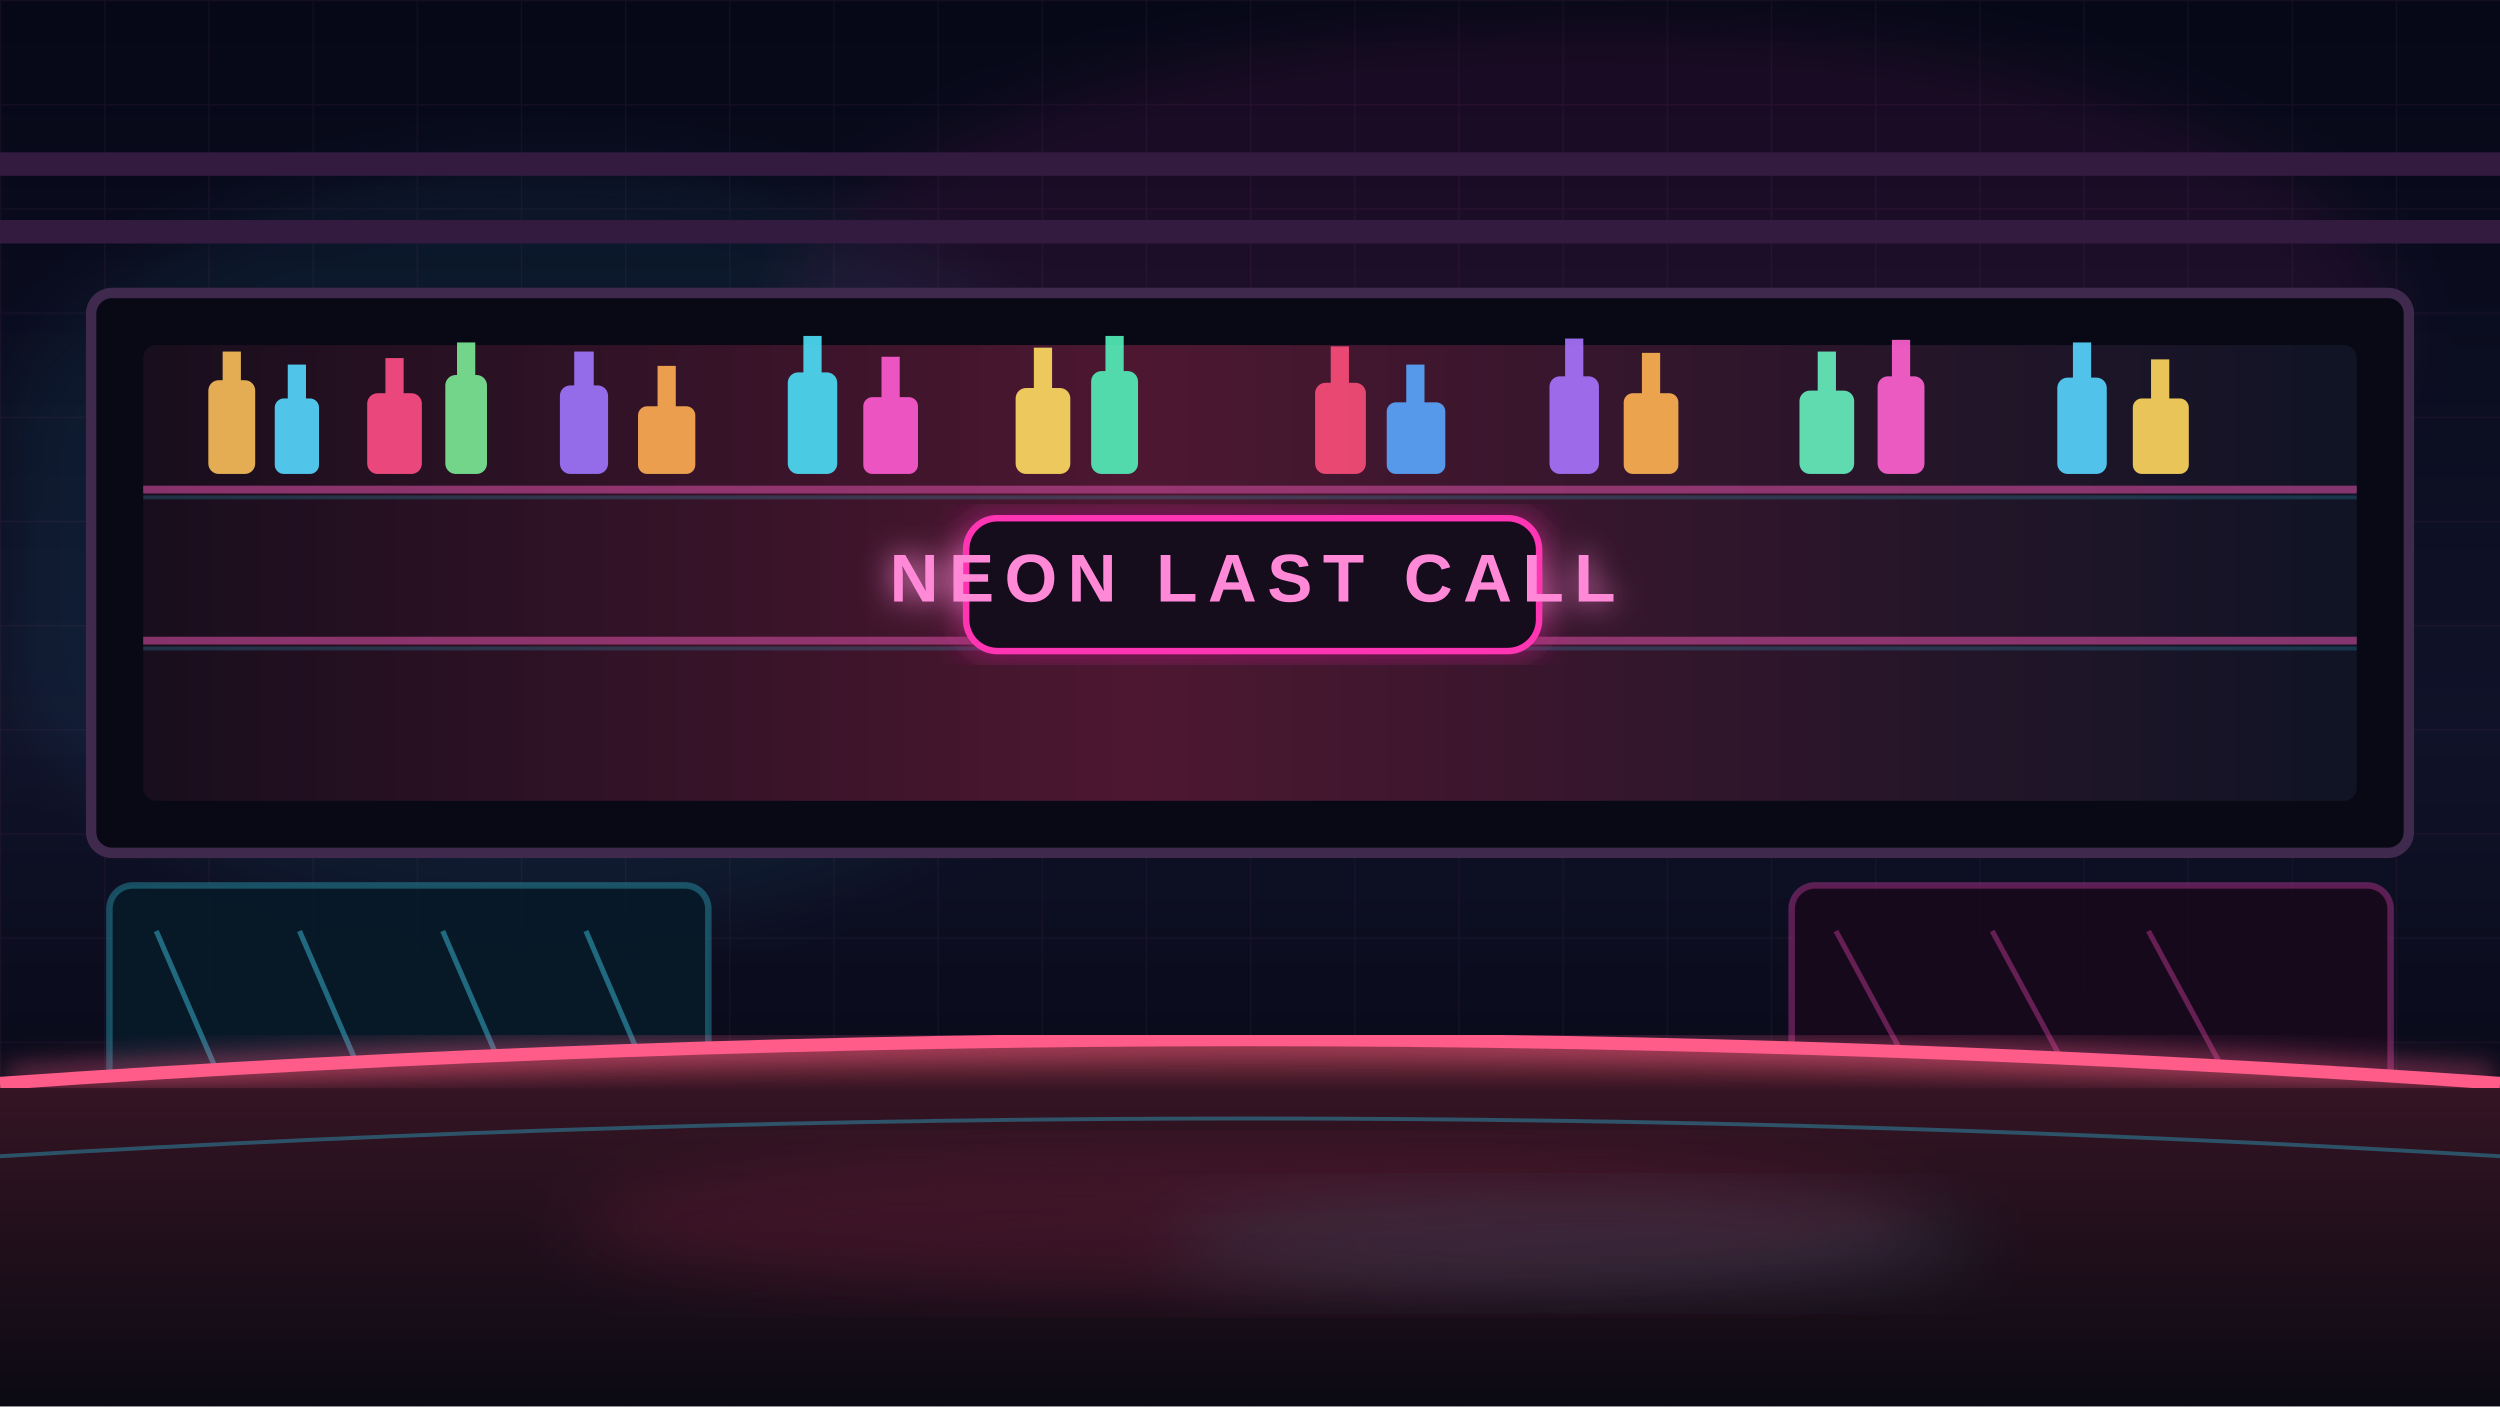
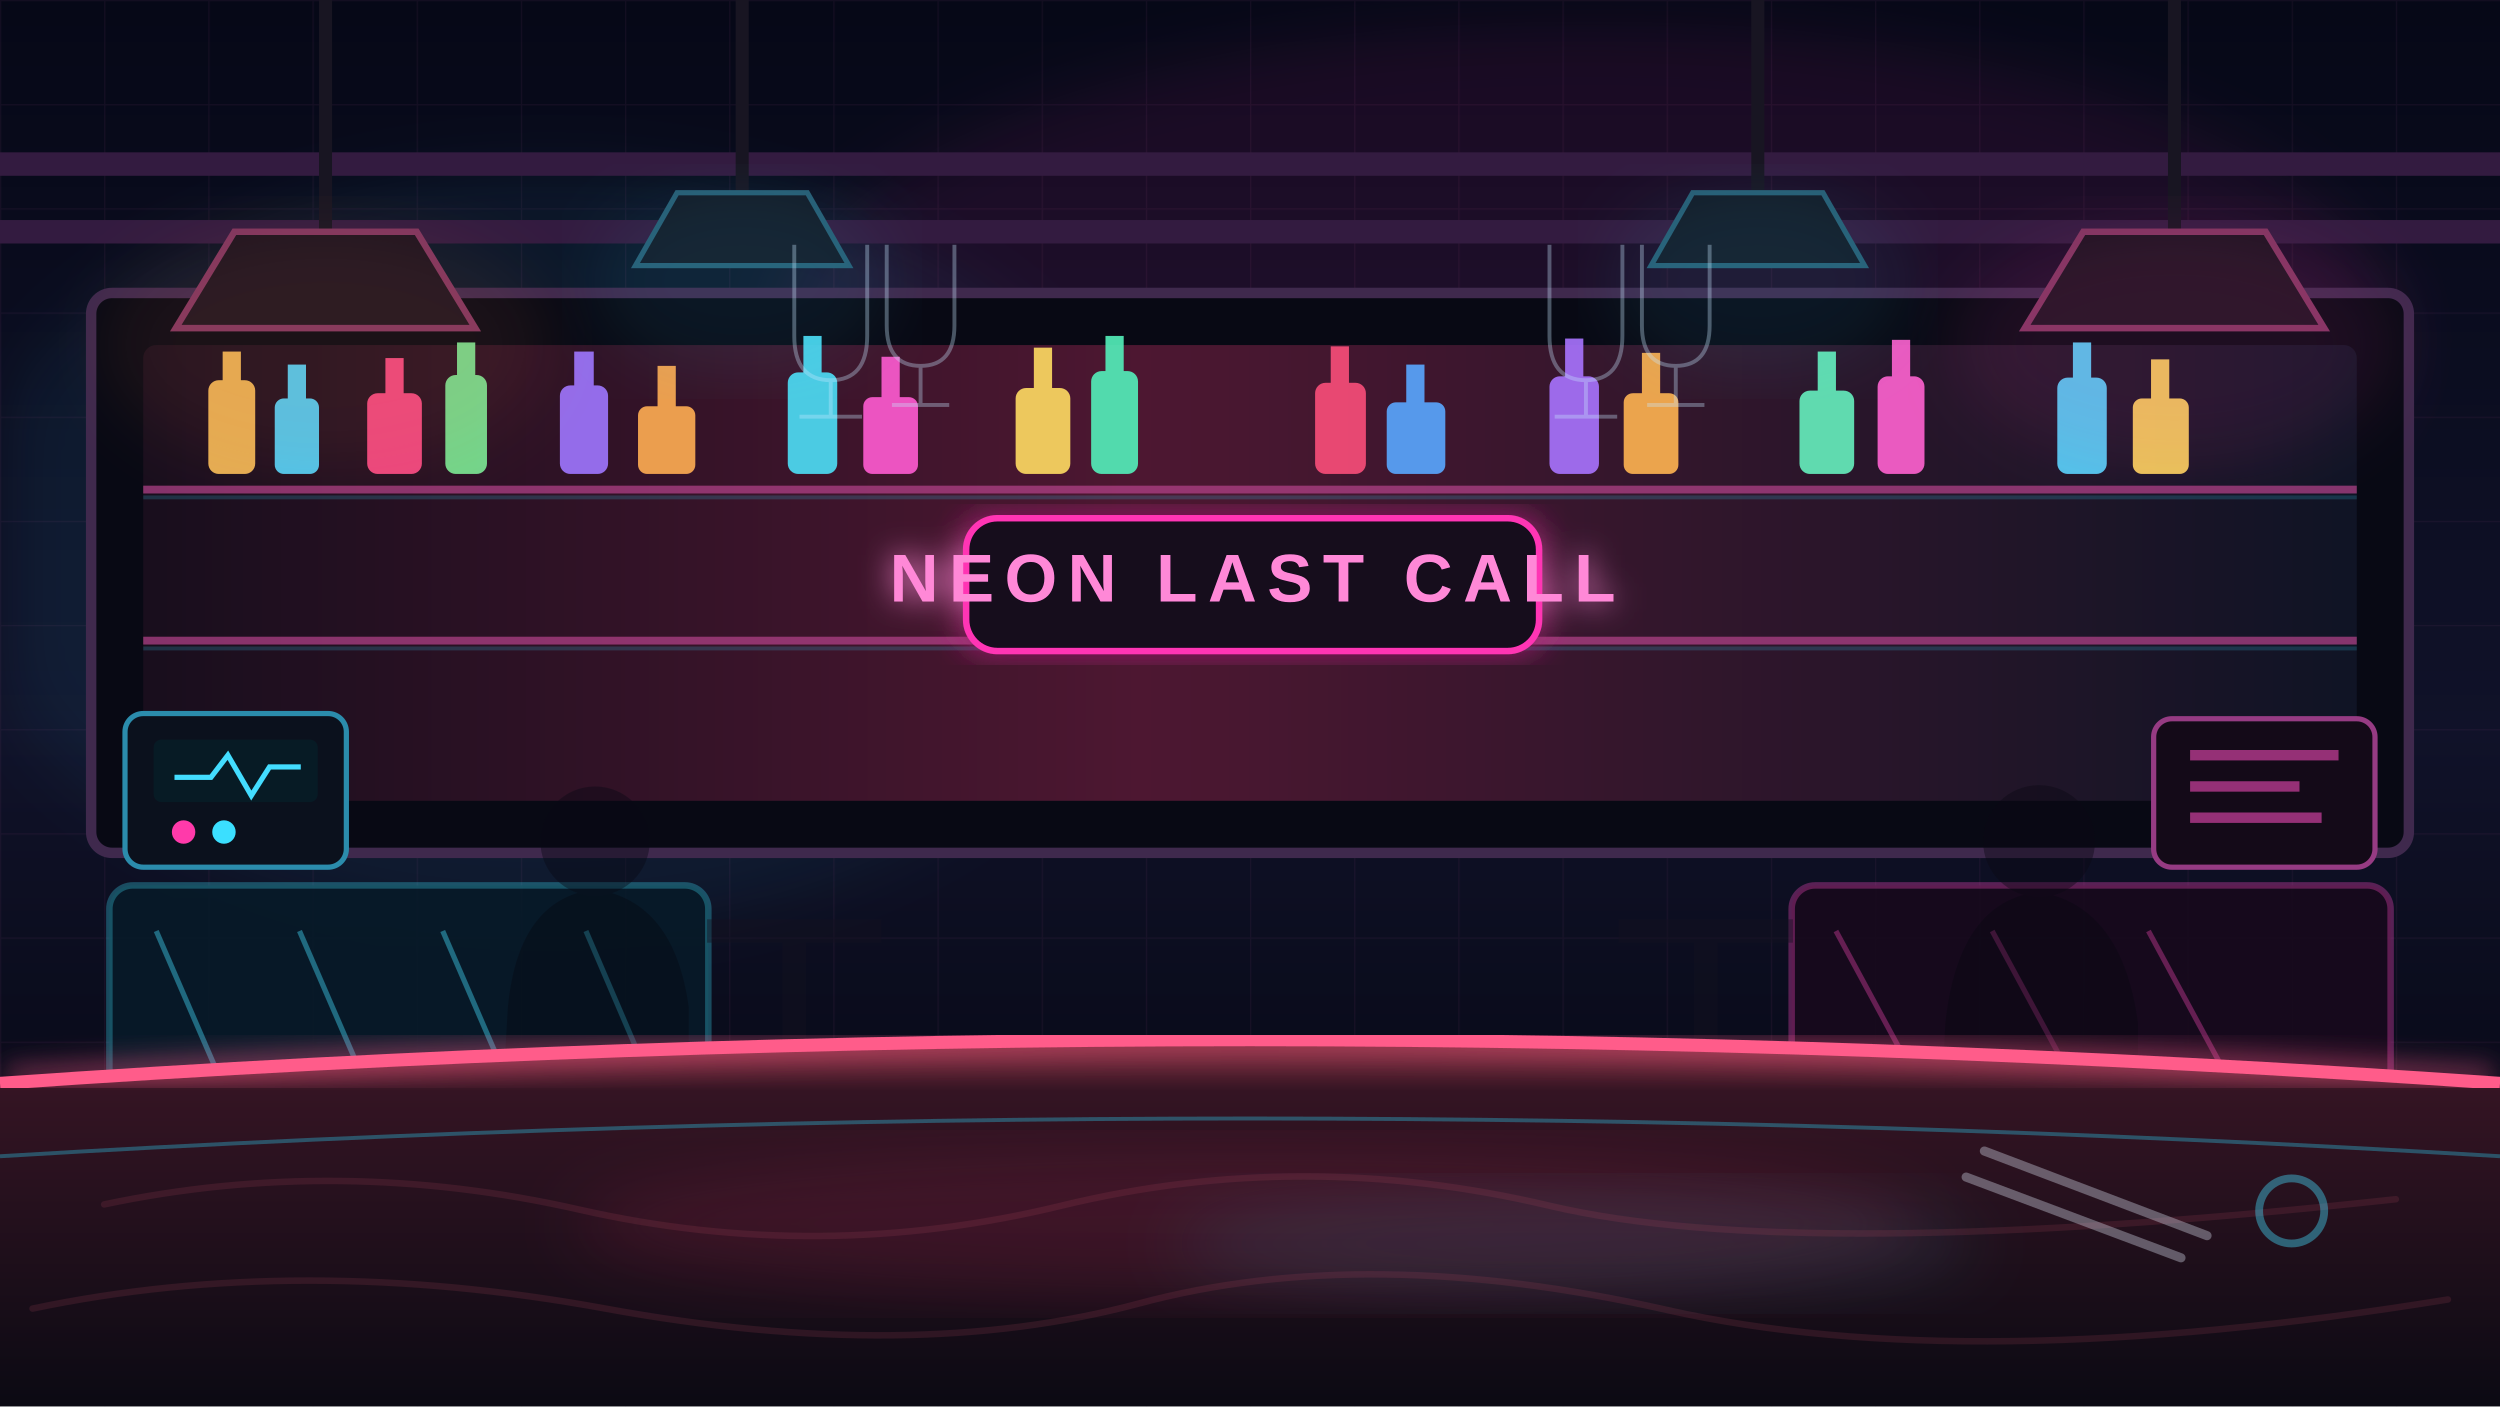
<svg xmlns="http://www.w3.org/2000/svg" width="1920" height="1080" viewBox="0 0 1920 1080">
  <defs>
    <linearGradient id="bg" x1="0" y1="0" x2="0" y2="1">
      <stop stop-color="#060817" />
      <stop offset=".52" stop-color="#101229" />
      <stop offset="1" stop-color="#03040c" />
    </linearGradient>
    <linearGradient id="bar" x1="0" y1="0" x2="1" y2="0">
      <stop stop-color="#190e1d" />
      <stop offset=".45" stop-color="#4d1731" />
      <stop offset="1" stop-color="#101425" />
    </linearGradient>
    <linearGradient id="counter" x1="0" y1="0" x2="0" y2="1">
      <stop stop-color="#8d3444" />
      <stop offset=".15" stop-color="#341423" />
      <stop offset="1" stop-color="#0b0a13" />
    </linearGradient>
    <filter id="glow">
      <feGaussianBlur stdDeviation="12" result="b" />
      <feMerge>
        <feMergeNode in="b" />
        <feMergeNode in="SourceGraphic" />
      </feMerge>
    </filter>
    <filter id="soft">
      <feGaussianBlur stdDeviation="25" />
    </filter>
    <pattern id="grid" width="80" height="80" patternUnits="userSpaceOnUse">
      <path d="M80 0H0V80" fill="none" stroke="#67325e" stroke-opacity=".14" stroke-width="2" />
    </pattern>
  </defs>
  <rect width="1920" height="1080" fill="url(#bg)" />
  <rect width="1920" height="1080" fill="url(#grid)" />
  <ellipse cx="1220" cy="260" rx="620" ry="240" fill="#ff2aa8" opacity=".08" filter="url(#soft)" />
  <ellipse cx="420" cy="420" rx="450" ry="290" fill="#36d9ff" opacity=".06" filter="url(#soft)" />
  <path d="M0 126H1920M0 178H1920" stroke="#331b40" stroke-width="18" />
  <path d="M0 118H1920" stroke="#ff2aa8" stroke-opacity=".45" stroke-width="4" filter="url(#glow)" />
  <rect x="70" y="225" width="1780" height="430" rx="16" fill="#080914" stroke="#3f294d" stroke-width="8" />
  <rect x="110" y="265" width="1700" height="350" rx="10" fill="url(#bar)" />
  <g opacity=".7">
    <path d="M110 376H1810M110 492H1810" stroke="#b7438b" stroke-width="6" />
    <path d="M110 382H1810M110 498H1810" stroke="#3bd8ff" stroke-opacity=".25" stroke-width="3" />
  </g>
  <g opacity=".9">
    <g fill="#f9bf59">
      <rect x="160" y="292" width="36" height="72" rx="8" />
      <rect x="171" y="270" width="14" height="24" />
      <rect x="211" y="306" width="34" height="58" rx="7" fill="#55d8ff" />
      <rect x="221" y="280" width="14" height="27" fill="#55d8ff" />
    </g>
    <g fill="#ff4d87">
      <rect x="282" y="302" width="42" height="62" rx="8" />
      <rect x="296" y="275" width="14" height="28" />
      <rect x="342" y="288" width="32" height="76" rx="8" fill="#7bea96" />
      <rect x="351" y="263" width="14" height="27" fill="#7bea96" />
    </g>
    <g fill="#9f75ff">
      <rect x="430" y="296" width="37" height="68" rx="8" />
      <rect x="441" y="270" width="15" height="27" />
      <rect x="490" y="312" width="44" height="52" rx="7" fill="#ffad52" />
      <rect x="505" y="281" width="14" height="32" fill="#ffad52" />
    </g>
    <g fill="#4ddff7">
      <rect x="605" y="286" width="38" height="78" rx="8" />
      <rect x="617" y="258" width="14" height="30" />
      <rect x="663" y="305" width="42" height="59" rx="7" fill="#ff5bd2" />
      <rect x="677" y="274" width="14" height="32" fill="#ff5bd2" />
    </g>
    <g fill="#ffdc62">
      <rect x="780" y="298" width="42" height="66" rx="8" />
      <rect x="794" y="267" width="14" height="32" />
      <rect x="838" y="285" width="36" height="79" rx="8" fill="#53f0ba" />
      <rect x="849" y="258" width="14" height="29" fill="#53f0ba" />
    </g>
    <g fill="#fa4e79">
      <rect x="1010" y="294" width="39" height="70" rx="8" />
      <rect x="1022" y="266" width="14" height="30" />
      <rect x="1065" y="309" width="45" height="55" rx="7" fill="#59a7ff" />
      <rect x="1080" y="280" width="14" height="31" fill="#59a7ff" />
    </g>
    <g fill="#a873ff">
      <rect x="1190" y="289" width="38" height="75" rx="8" />
      <rect x="1202" y="260" width="14" height="31" />
      <rect x="1247" y="302" width="42" height="62" rx="7" fill="#ffb451" />
      <rect x="1261" y="271" width="14" height="33" fill="#ffb451" />
    </g>
    <g fill="#66f0be">
      <rect x="1382" y="300" width="42" height="64" rx="8" />
      <rect x="1396" y="270" width="14" height="31" />
      <rect x="1442" y="289" width="36" height="75" rx="8" fill="#ff62d0" />
      <rect x="1453" y="261" width="14" height="30" fill="#ff62d0" />
    </g>
    <g fill="#57d6ff">
      <rect x="1580" y="290" width="38" height="74" rx="8" />
      <rect x="1592" y="263" width="14" height="29" />
      <rect x="1638" y="306" width="43" height="58" rx="7" fill="#ffd75e" />
      <rect x="1652" y="276" width="14" height="31" fill="#ffd75e" />
    </g>
  </g>
  <g filter="url(#glow)">
    <rect x="742" y="398" width="440" height="102" rx="24" fill="#12071c" stroke="#ff34b4" stroke-width="5" />
    <text x="962" y="462" text-anchor="middle" font-family="Arial, sans-serif" font-weight="800" font-size="52" fill="#ff88d7" letter-spacing="8">NEON LAST CALL</text>
  </g>
  <g opacity=".9">
    <rect x="84" y="680" width="460" height="220" rx="18" fill="#071a28" stroke="#3ce3ff" stroke-opacity=".32" stroke-width="5" />
    <rect x="1376" y="680" width="460" height="220" rx="18" fill="#17091c" stroke="#ff48c5" stroke-opacity=".35" stroke-width="5" />
    <g stroke="#42dfff" stroke-width="4" opacity=".45">
      <path d="M120 715l80 185M230 715l80 185M340 715l80 185M450 715l60 140" />
    </g>
    <g stroke="#ff47ba" stroke-width="4" opacity=".38">
      <path d="M1410 715l100 185M1530 715l100 185M1650 715l100 185" />
    </g>
  </g>
+   <g>
+     <path d="M250 0v178M1670 0v178M570 0v148M1350 0v148" stroke="#181522" stroke-width="10" />
+     <path d="M180 178h140l45 74H135zM1600 178h140l45 74h-230z" fill="#1c1320" stroke="#7f355f" stroke-width="5" />
+     <path d="M520 148h100l32 56H488zM1300 148h100l32 56h-164z" fill="#131a27" stroke="#275c73" stroke-width="4" />
+     <ellipse cx="250" cy="265" rx="170" ry="95" fill="#ff7b42" opacity=".08" filter="url(#soft)" />
+     <ellipse cx="1670" cy="265" rx="170" ry="95" fill="#ff3ea8" opacity=".09" filter="url(#soft)" />
+     <ellipse cx="570" cy="216" rx="115" ry="75" fill="#38dfff" opacity=".07" filter="url(#soft)" />
+     <ellipse cx="1350" cy="216" rx="115" ry="75" fill="#38dfff" opacity=".07" filter="url(#soft)" />
+   </g>
+   <g fill="none" stroke="#c8eaff" stroke-opacity=".34" stroke-width="3">
+     <path d="M610 188v70q0 34 28 34t28-34v-70M638 292v28m-24 0h48" />
+     <path d="M681 188v62q0 31 26 31t26-31v-62M707 281v30m-22 0h44" />
+     <path d="M1190 188v70q0 34 28 34t28-34v-70M1218 292v28m-24 0h48" />
+     <path d="M1261 188v62q0 31 26 31t26-31v-62M1287 281v30m-22 0h44" />
+   </g>
+   <g opacity=".42">
+     <path d="M390 774q8-84 67-91q61 9 72 91v105H384z" fill="#050711" />
+     <circle cx="457" cy="646" r="42" fill="#070813" />
+     <path d="M1494 786q10-94 72-101q64 11 76 101v101h-153z" fill="#070611" />
+     <circle cx="1566" cy="646" r="43" fill="#090712" />
+     <path d="M610 840v-126m-67 126h134M543 715h134" stroke="#141020" stroke-width="18" />
+     <path d="M1310 840v-126m-67 126h134M1243 715h134" stroke="#141020" stroke-width="18" />
+   </g>
+   <g transform="translate(96 548)">
+     <rect width="170" height="118" rx="14" fill="#0b111d" stroke="#2b8cac" stroke-width="4" />
+     <rect x="22" y="20" width="126" height="48" rx="6" fill="#071b25" />
+     <path d="M38 49h28l13-17 18 31 14-22h24" fill="none" stroke="#43ddff" stroke-width="4" />
+     <circle cx="45" cy="91" r="9" fill="#ff3aaa" />
+     <circle cx="76" cy="91" r="9" fill="#3bdfff" />
+   </g>
+   <g transform="translate(1654 552)">
+     <rect width="170" height="114" rx="14" fill="#140a18" stroke="#963b83" stroke-width="4" />
+     <path d="M28 28h114M28 52h84M28 76h101" stroke="#ff4fc2" stroke-opacity=".55" stroke-width="8" />
+   </g>
  <path d="M0 830Q960 760 1920 830V1080H0Z" fill="url(#counter)" />
  <path d="M0 832Q960 765 1920 832" fill="none" stroke="#ff5b8a" stroke-width="10" filter="url(#glow)" />
  <path d="M0 888Q960 830 1920 888" fill="none" stroke="#2ddcff" stroke-opacity=".32" stroke-width="3" />
  <ellipse cx="960" cy="940" rx="520" ry="60" fill="#ff376f" opacity=".12" filter="url(#soft)" />
  <ellipse cx="1210" cy="955" rx="310" ry="45" fill="#38dfff" opacity=".09" filter="url(#soft)" />
+   <g fill="none" stroke-linecap="round">
+     <path d="M80 925q180-38 365 4t370-3 375 0 650-5M25 1005q205-43 440 0t410-4 405 5 600-8" stroke="#b34b61" stroke-opacity=".17" stroke-width="5" />
+     <path d="M1510 904l165 62m-151-82l171 65" stroke="#d4d8e7" stroke-opacity=".38" stroke-width="7" />
+     <circle cx="1760" cy="930" r="25" stroke="#44dfff" stroke-opacity=".4" stroke-width="6" />
+   </g>
</svg>
